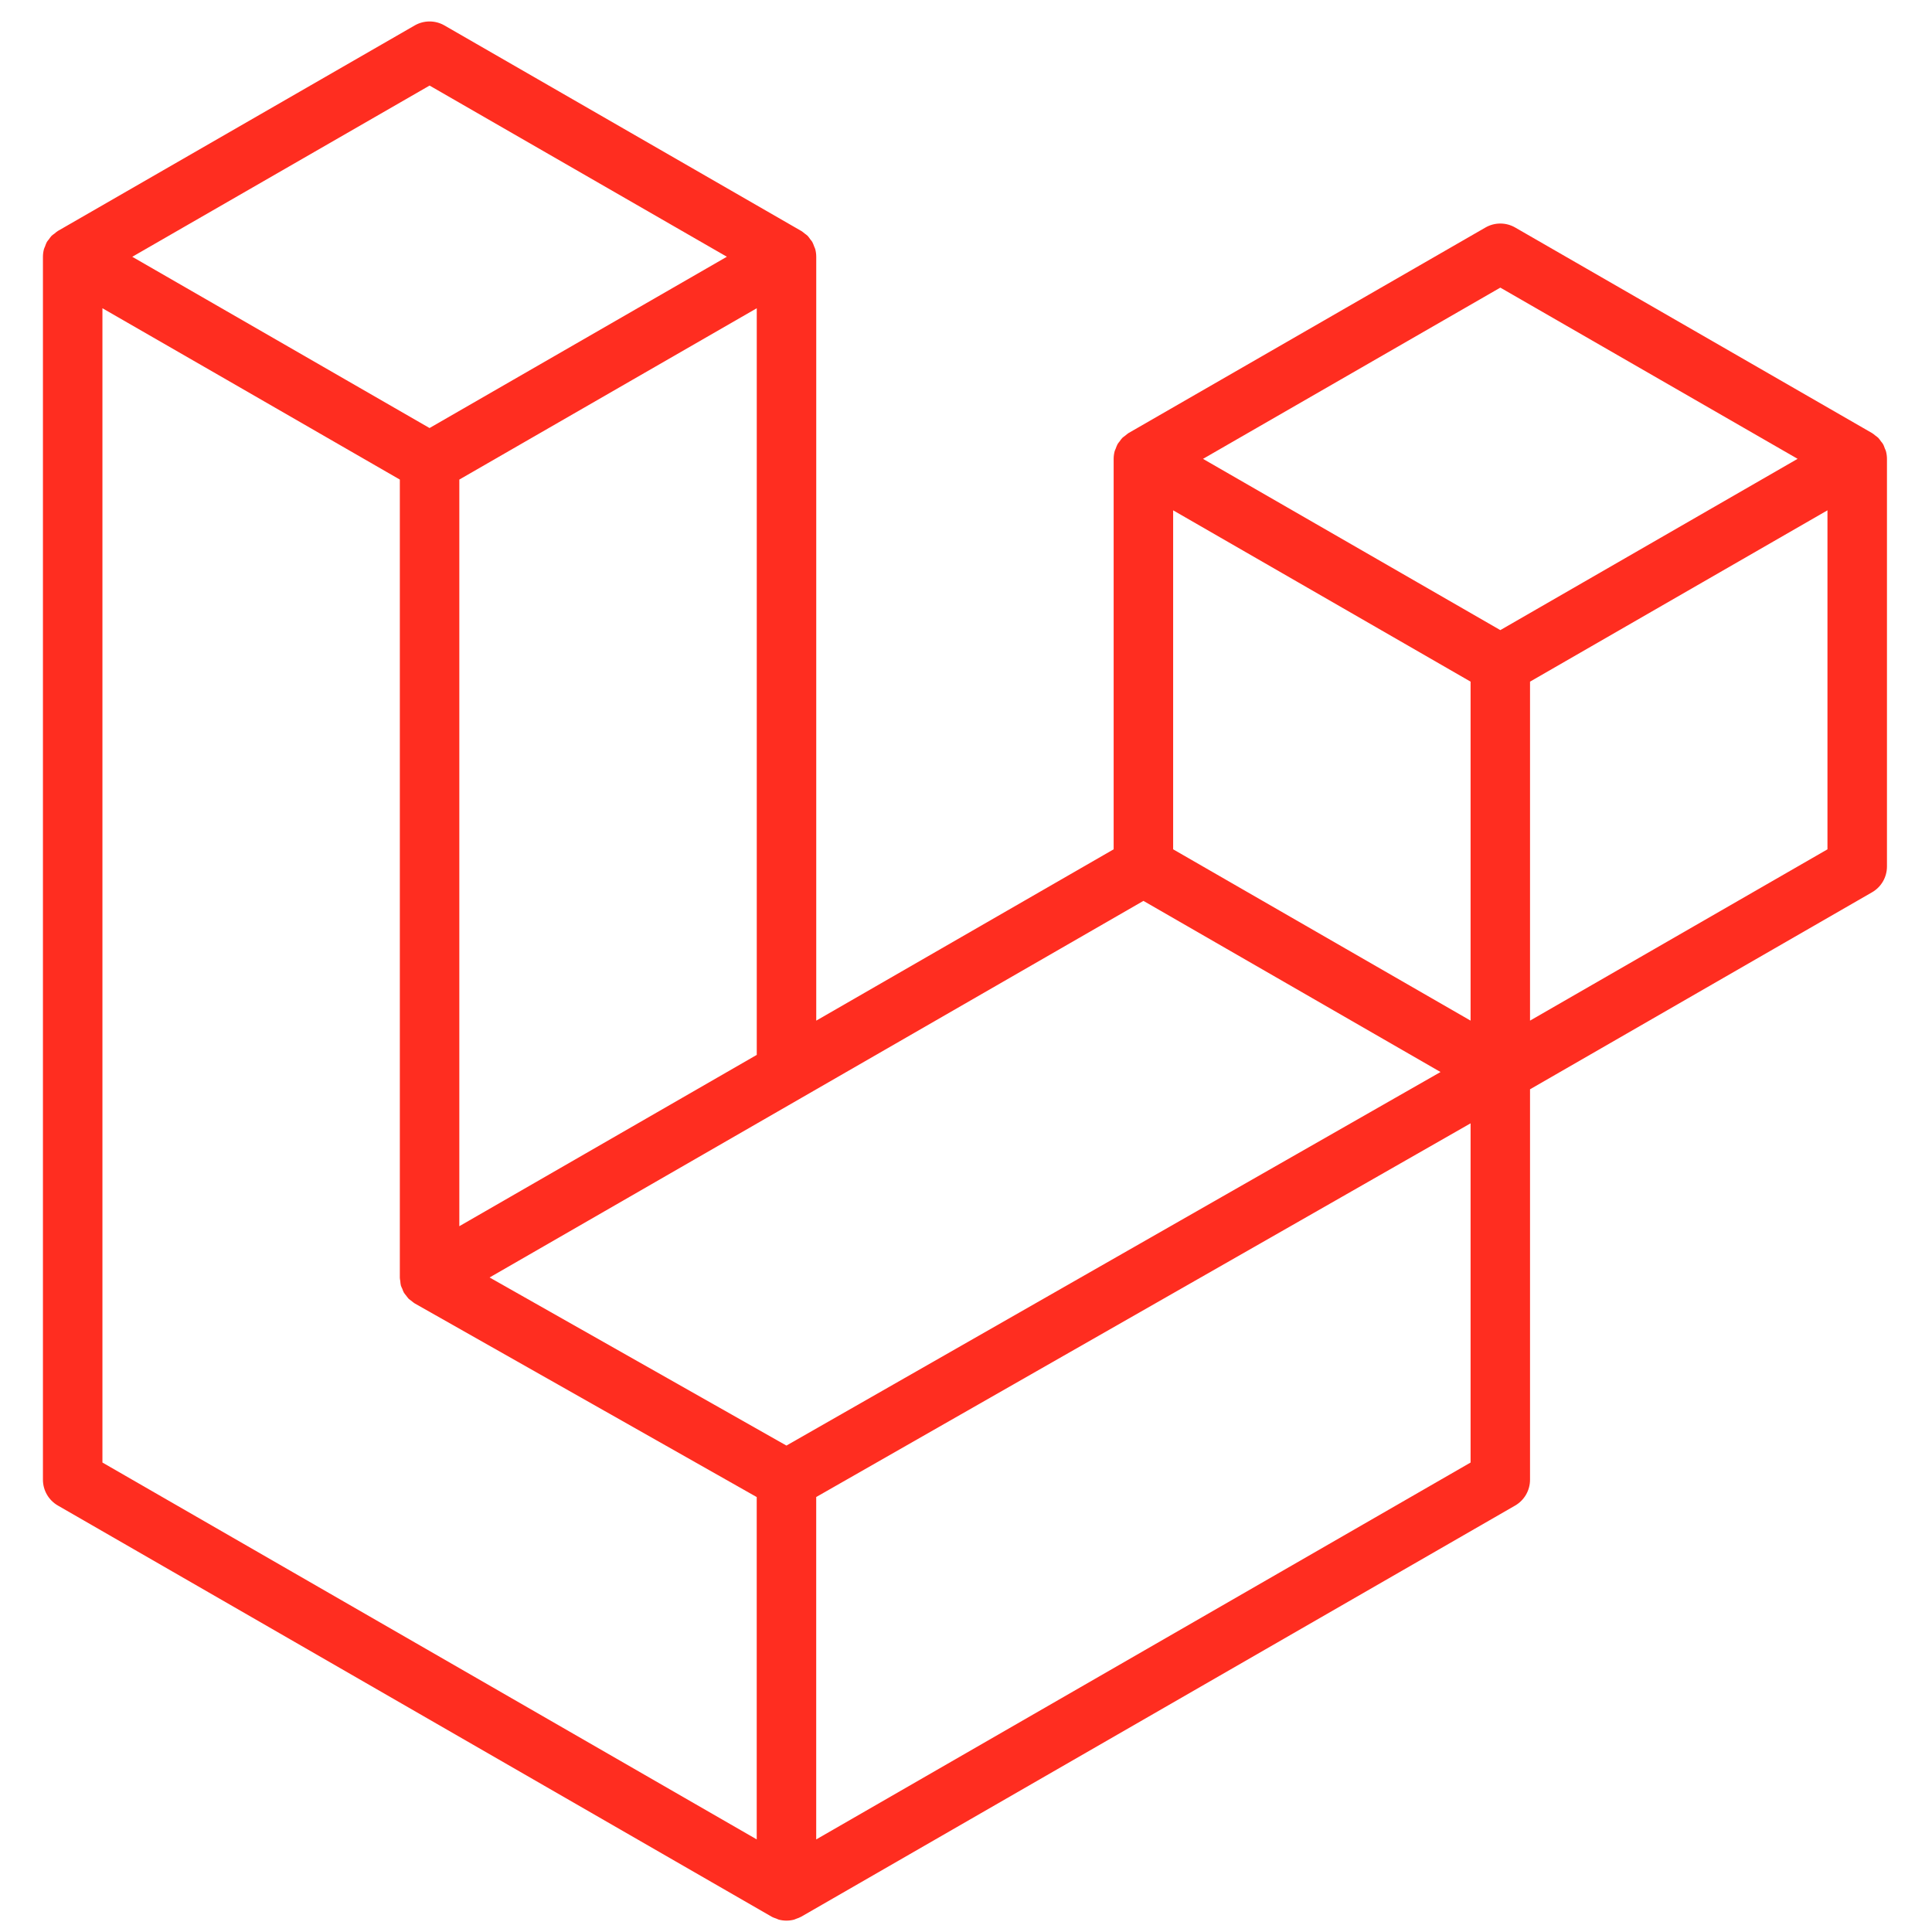
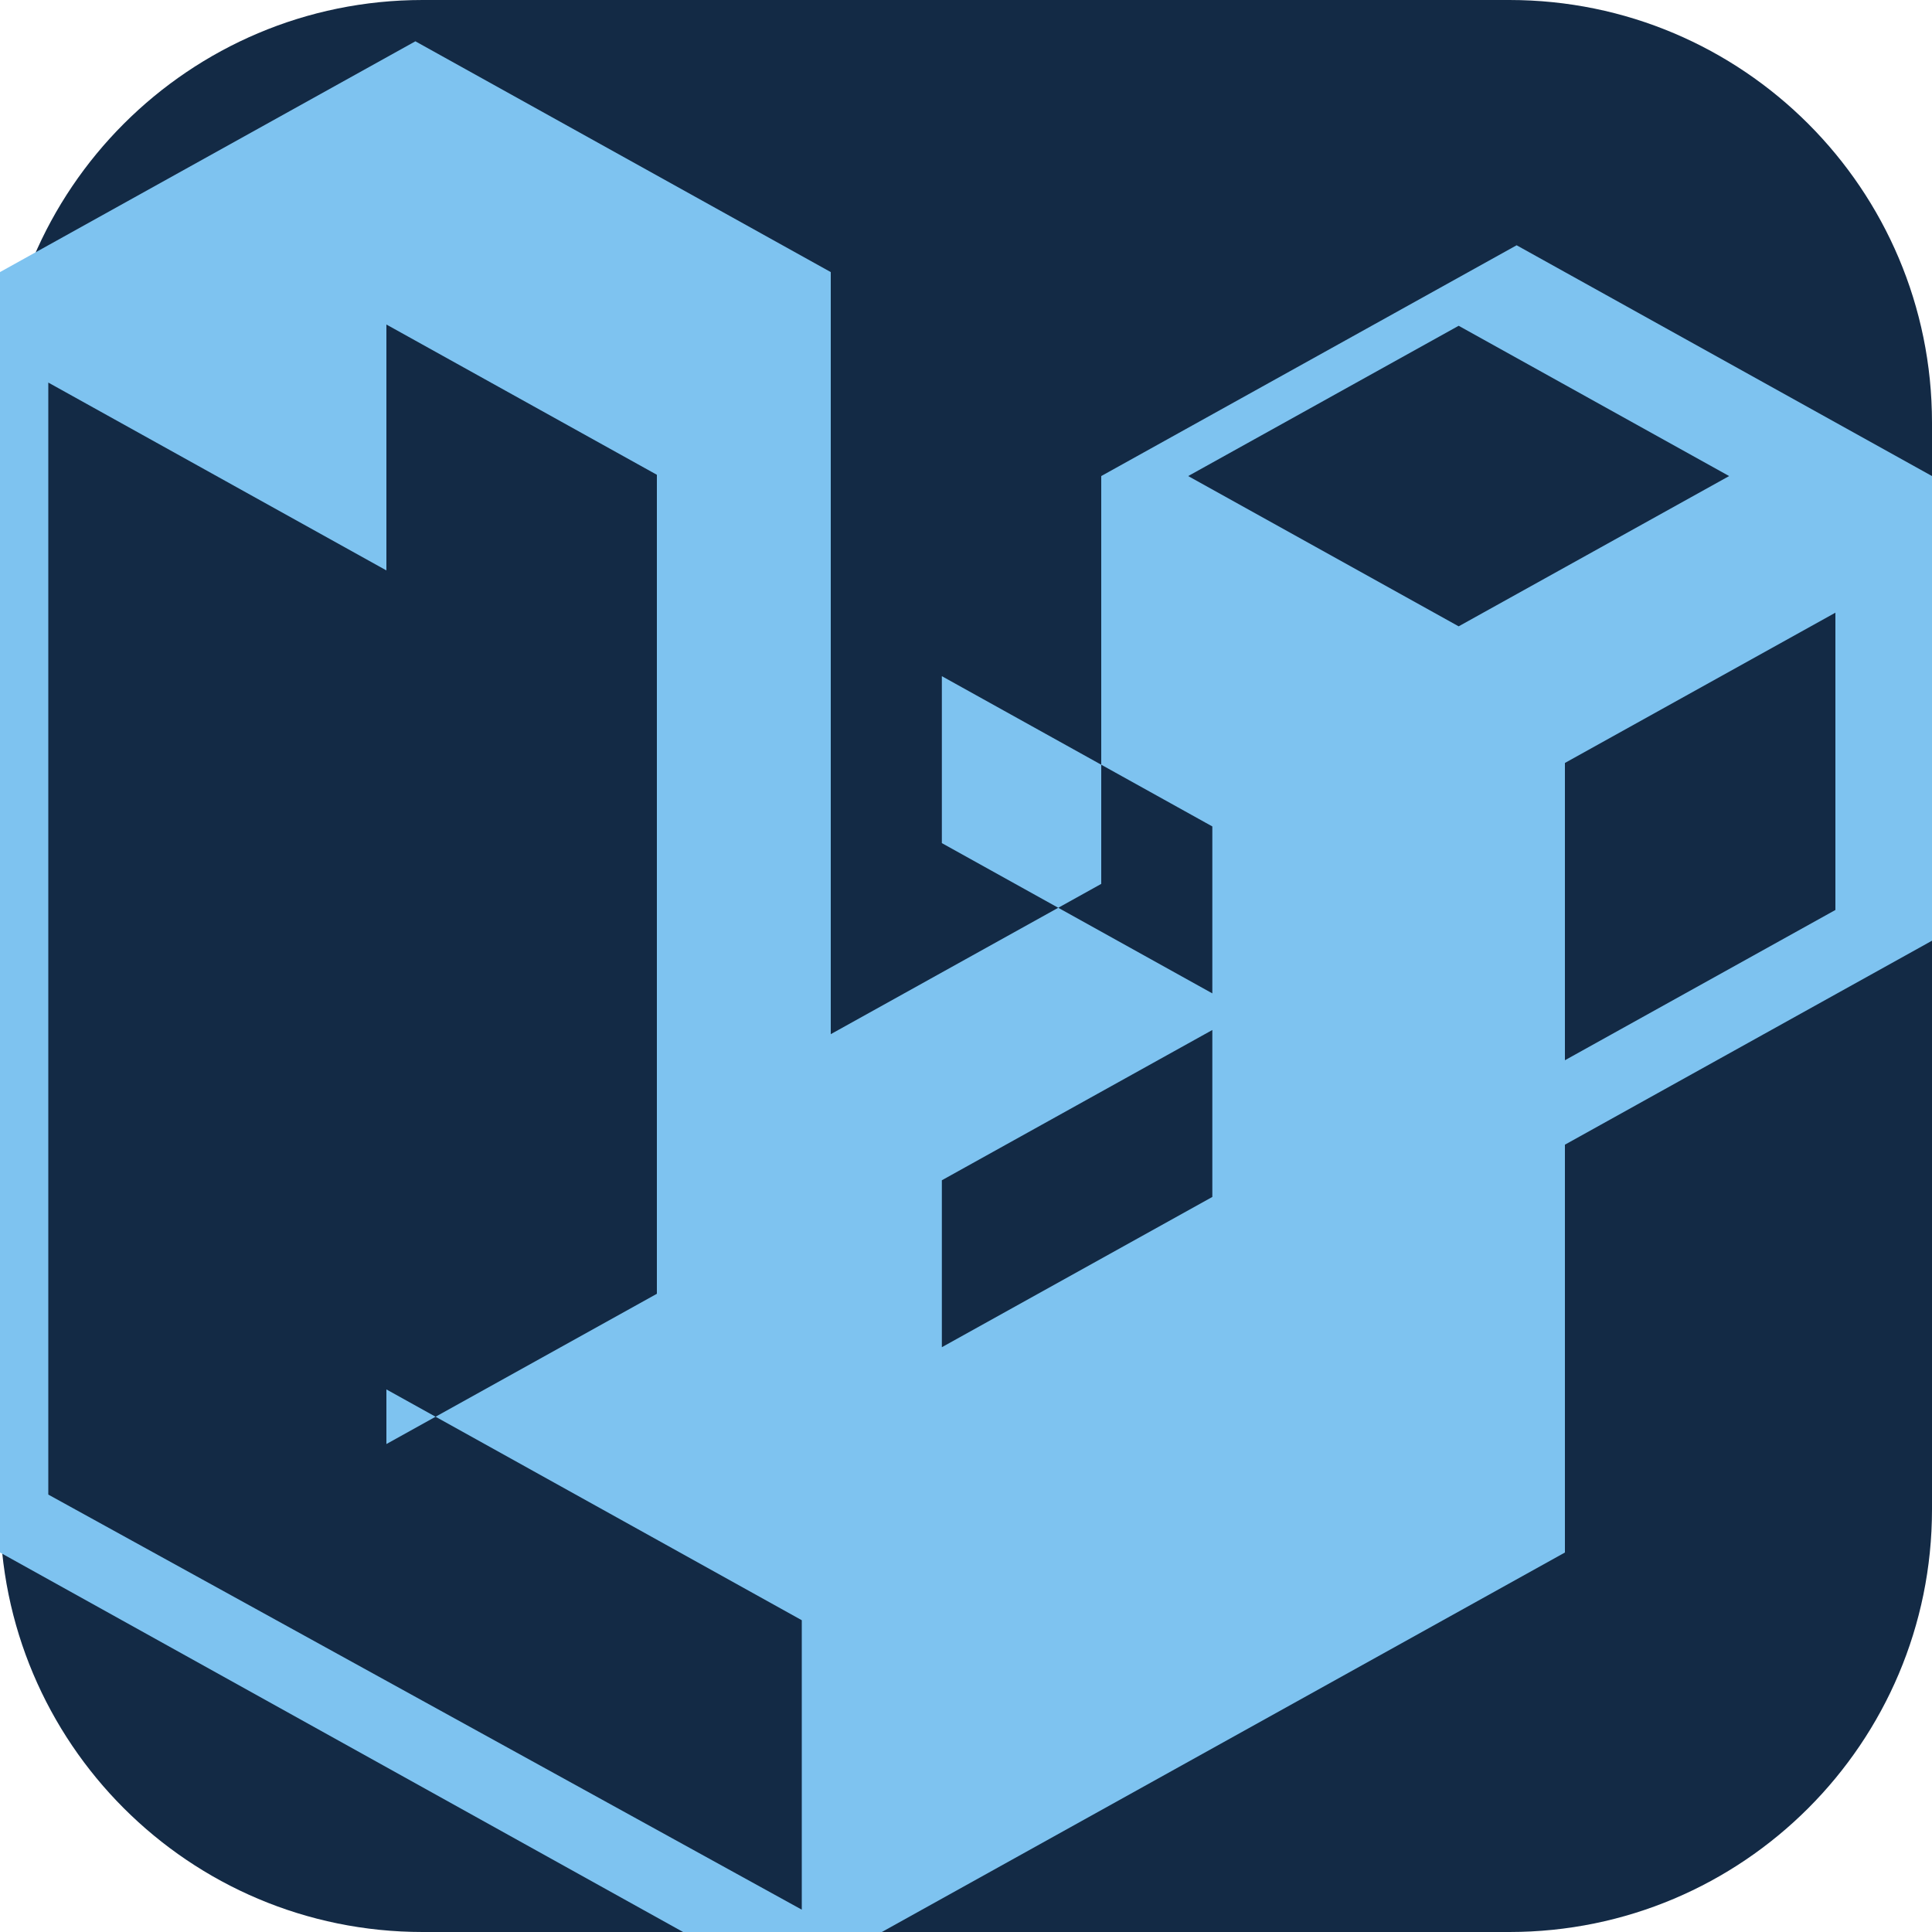
- <svg xmlns="http://www.w3.org/2000/svg" width="166" height="166" viewBox="0 0 166 166" fill="none">
-   <path fill-rule="evenodd" clip-rule="evenodd" d="M162.041 38.759C162.099 38.977 162.129 39.201 162.13 39.426V74.452C162.13 74.902 162.011 75.344 161.786 75.733C161.561 76.122 161.237 76.444 160.847 76.668L131.462 93.594V127.141C131.462 128.054 130.977 128.897 130.186 129.357L68.847 164.683C68.707 164.763 68.554 164.814 68.401 164.868C68.343 164.887 68.289 164.922 68.228 164.938C67.8 165.051 67.349 165.051 66.92 164.938C66.85 164.919 66.786 164.881 66.719 164.855C66.579 164.804 66.432 164.76 66.298 164.683L4.972 129.357C4.583 129.133 4.259 128.81 4.034 128.421C3.808 128.032 3.69 127.591 3.689 127.141L3.689 22.063C3.689 21.834 3.721 21.61 3.779 21.393C3.798 21.32 3.843 21.253 3.868 21.179C3.916 21.045 3.961 20.908 4.031 20.783C4.079 20.7 4.149 20.633 4.206 20.557C4.28 20.454 4.347 20.349 4.433 20.26C4.506 20.186 4.602 20.132 4.685 20.068C4.778 19.992 4.861 19.909 4.966 19.848L35.633 2.185C36.022 1.961 36.462 1.844 36.91 1.844C37.358 1.844 37.798 1.961 38.186 2.185L68.851 19.848H68.857C68.959 19.912 69.045 19.992 69.138 20.065C69.221 20.129 69.313 20.186 69.387 20.257C69.476 20.349 69.54 20.454 69.616 20.557C69.671 20.633 69.744 20.7 69.789 20.783C69.862 20.911 69.904 21.045 69.955 21.179C69.98 21.253 70.025 21.32 70.044 21.396C70.103 21.614 70.133 21.838 70.133 22.063V87.694L95.686 72.974V39.423C95.686 39.2 95.718 38.973 95.775 38.759C95.798 38.683 95.839 38.615 95.865 38.542C95.916 38.408 95.96 38.271 96.031 38.146C96.079 38.063 96.149 37.996 96.203 37.92C96.279 37.818 96.343 37.712 96.433 37.623C96.506 37.549 96.599 37.495 96.681 37.431C96.777 37.355 96.86 37.272 96.962 37.211L127.633 19.548C128.021 19.324 128.461 19.206 128.91 19.206C129.358 19.206 129.798 19.324 130.186 19.548L160.85 37.211C160.959 37.275 161.042 37.355 161.137 37.428C161.217 37.492 161.31 37.549 161.383 37.62C161.473 37.712 161.536 37.818 161.613 37.92C161.67 37.996 161.741 38.063 161.785 38.146C161.859 38.271 161.9 38.408 161.951 38.542C161.98 38.615 162.021 38.683 162.041 38.759ZM157.018 72.974V43.848L146.287 50.028L131.462 58.568V87.694L157.021 72.974H157.018ZM126.354 125.663V96.518L111.771 104.85L70.13 128.626V158.046L126.354 125.663ZM8.801 26.485V125.663L65.018 158.043V128.629L35.649 112L35.64 111.994L35.627 111.988C35.528 111.93 35.445 111.847 35.353 111.777C35.273 111.713 35.18 111.662 35.11 111.592L35.104 111.582C35.021 111.502 34.963 111.403 34.893 111.314C34.829 111.228 34.753 111.154 34.702 111.065L34.699 111.055C34.641 110.96 34.606 110.845 34.565 110.736C34.523 110.64 34.469 110.551 34.443 110.449C34.411 110.328 34.405 110.197 34.392 110.072C34.379 109.976 34.354 109.881 34.354 109.785V109.778V41.205L19.532 32.662L8.801 26.485ZM36.913 7.35L11.364 22.063L36.907 36.777L62.453 22.06L36.907 7.35H36.913ZM50.2 99.174L65.022 90.637V26.485L54.291 32.665L39.466 41.205V105.357L50.2 99.174ZM128.91 24.713L103.363 39.426L128.91 54.14L154.453 39.423L128.91 24.713ZM126.354 58.568L111.529 50.028L100.798 43.848V72.974L115.619 81.511L126.354 87.694V58.568ZM67.571 124.205L105.042 102.803L123.772 92.109L98.245 77.405L68.854 94.334L42.066 109.762L67.571 124.205Z" fill="#FF2D20" />
+ <svg xmlns="http://www.w3.org/2000/svg" width="64" height="64" viewBox="0 0 64 64" fill="none">
+   <rect width="64" height="64" rx="14" fill="#132a45" />
+   <path fill-rule="evenodd" clip-rule="evenodd" d="M27.52 9.013 13.76 1.368 0 9.013v42.416l25.92 14.4 25.92-14.4v-13.51l12.16-6.757V15.77l-13.76-7.645-13.76 7.645v13.51l-8.96 4.978V9.013ZM60.8 29.282v-8.986l-8.96 4.978v9.848l8.96-4.978V29.28ZM12.8 42.86v-32.11l8.96 4.978v27.13l-8.96 4.978V42.86Zm13.76 20.4L1.6 49.51V12.673l11.2 6.223v27.13l13.76 7.646v9.588ZM40.16 32.907l-8.96-4.978v-5.53l8.96 4.978v5.53ZM40.16 39.65l-8.96 4.978v-5.53l8.96-4.978v5.53ZM39.36 15.77l8.96-4.978 8.96 4.978-8.96 4.978-8.96-4.978Z" fill="#7ec3f0" />
</svg>
